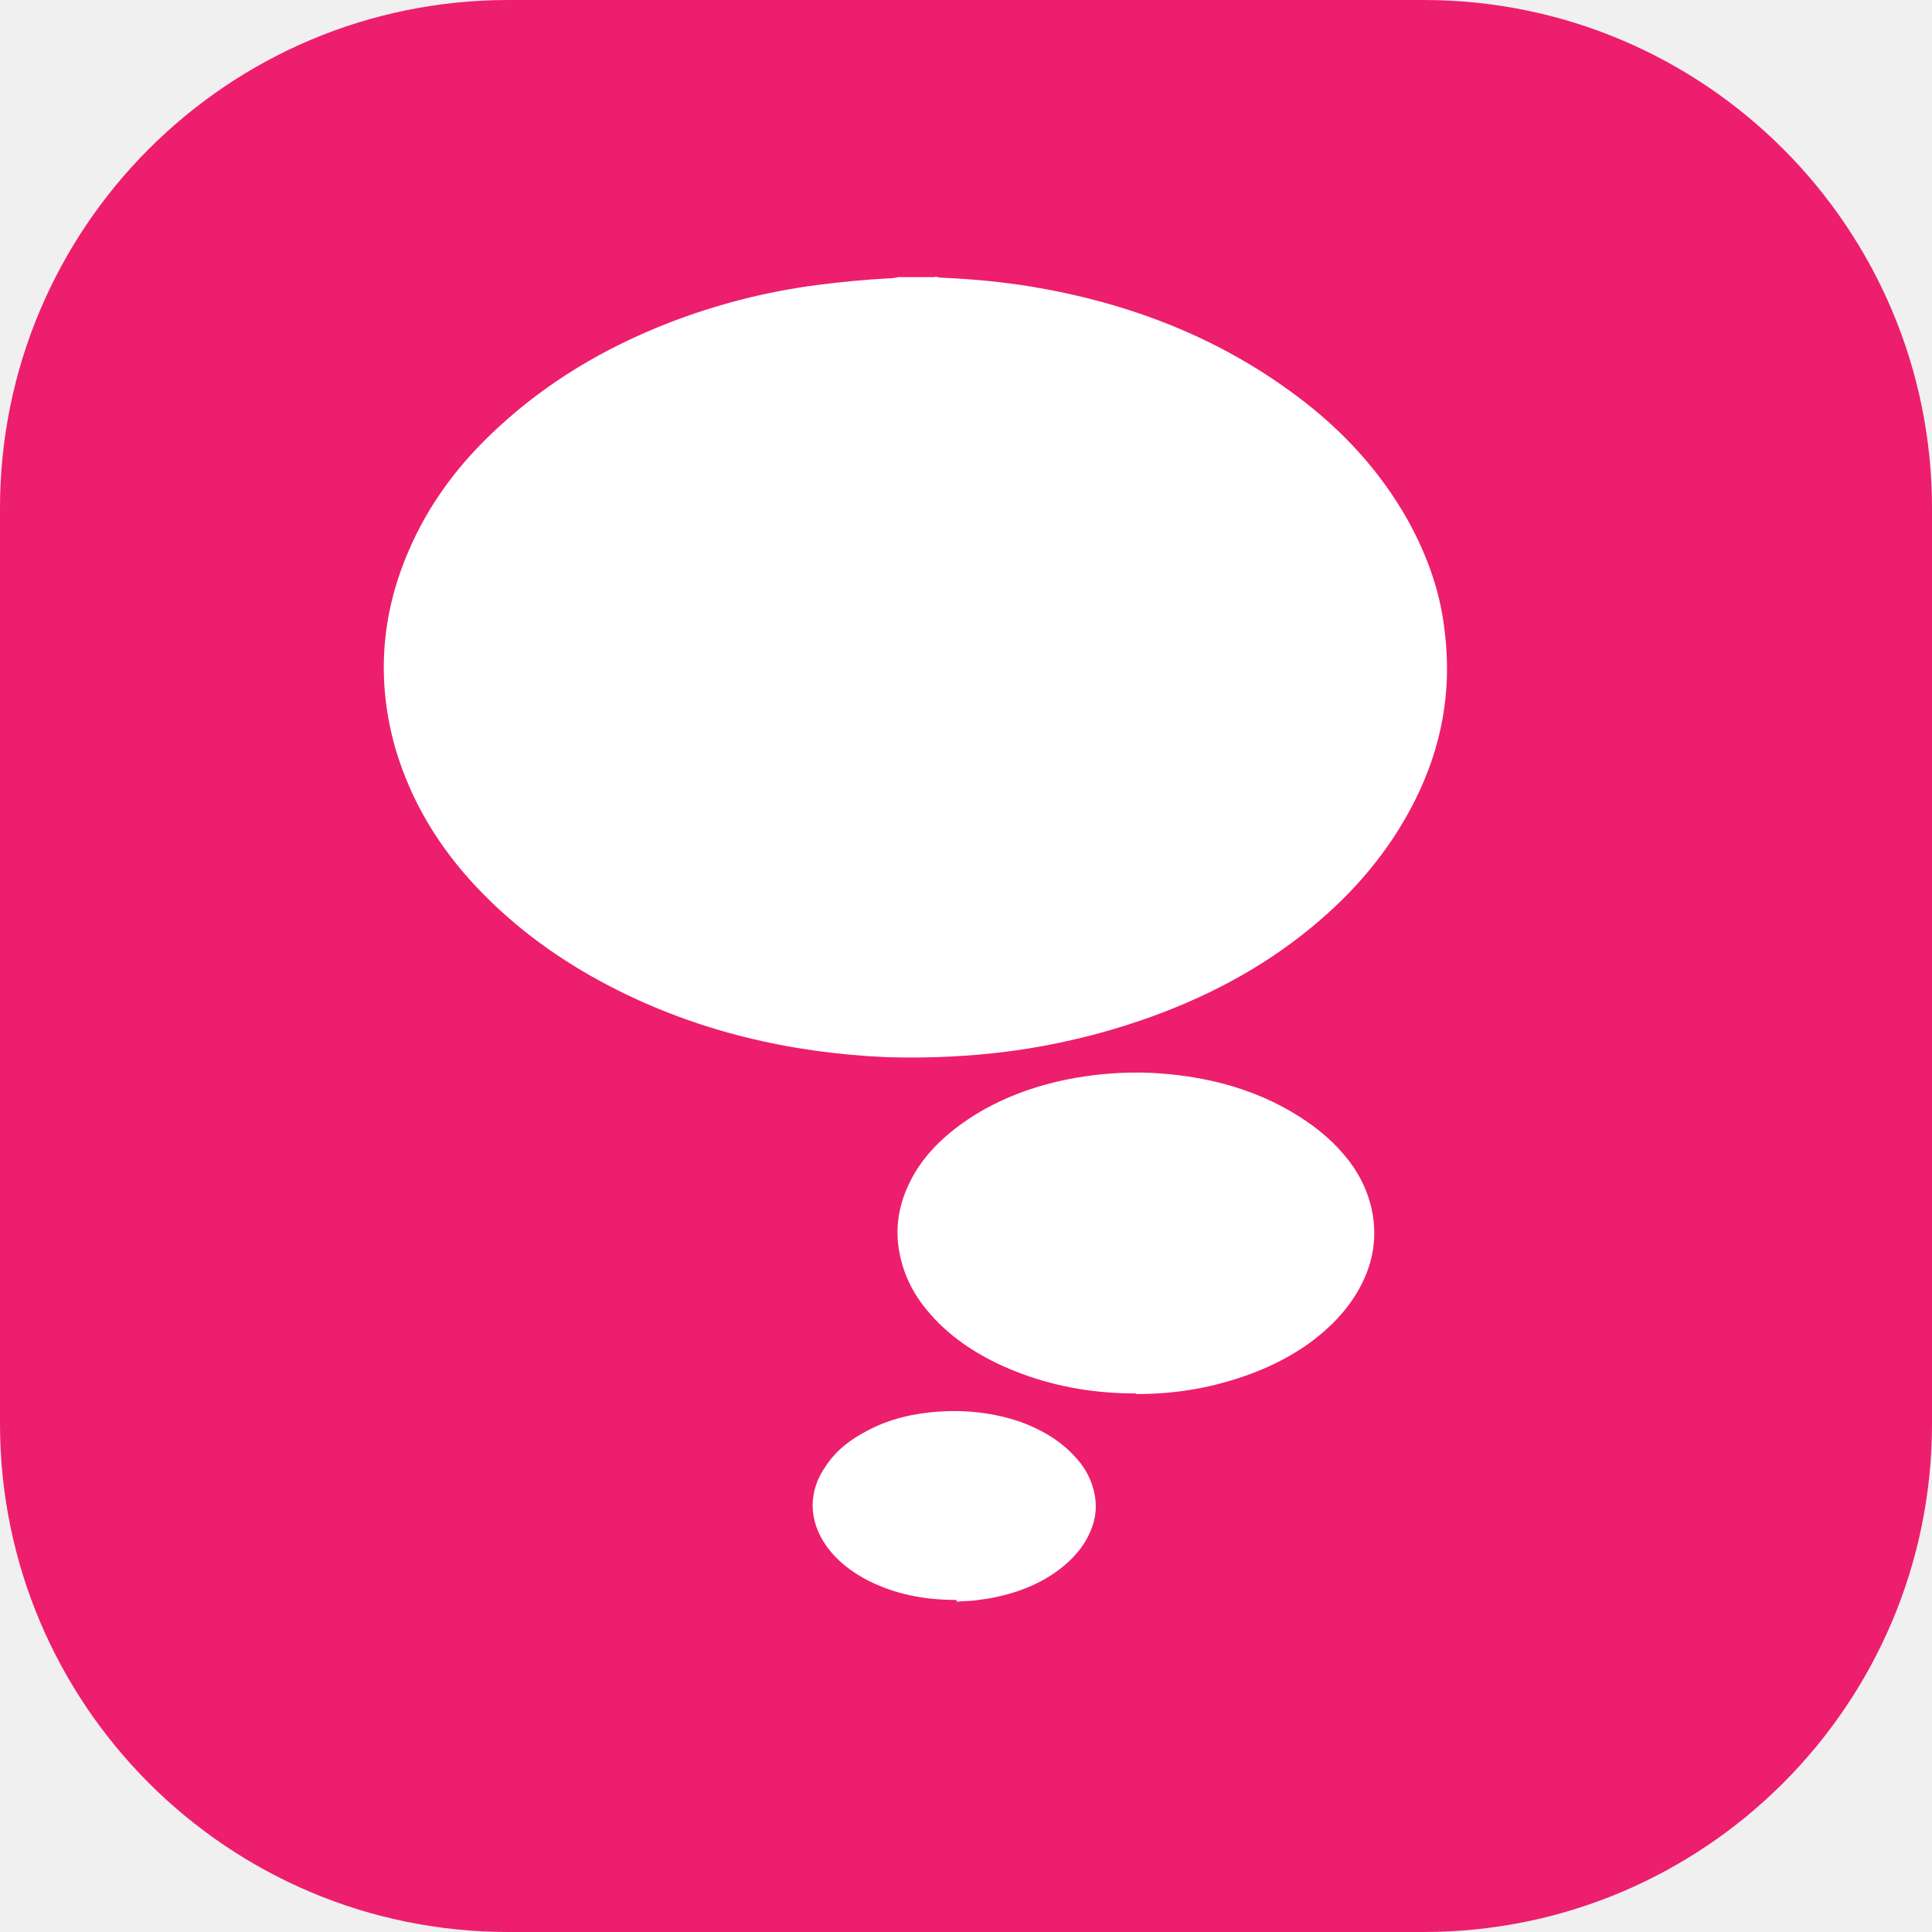
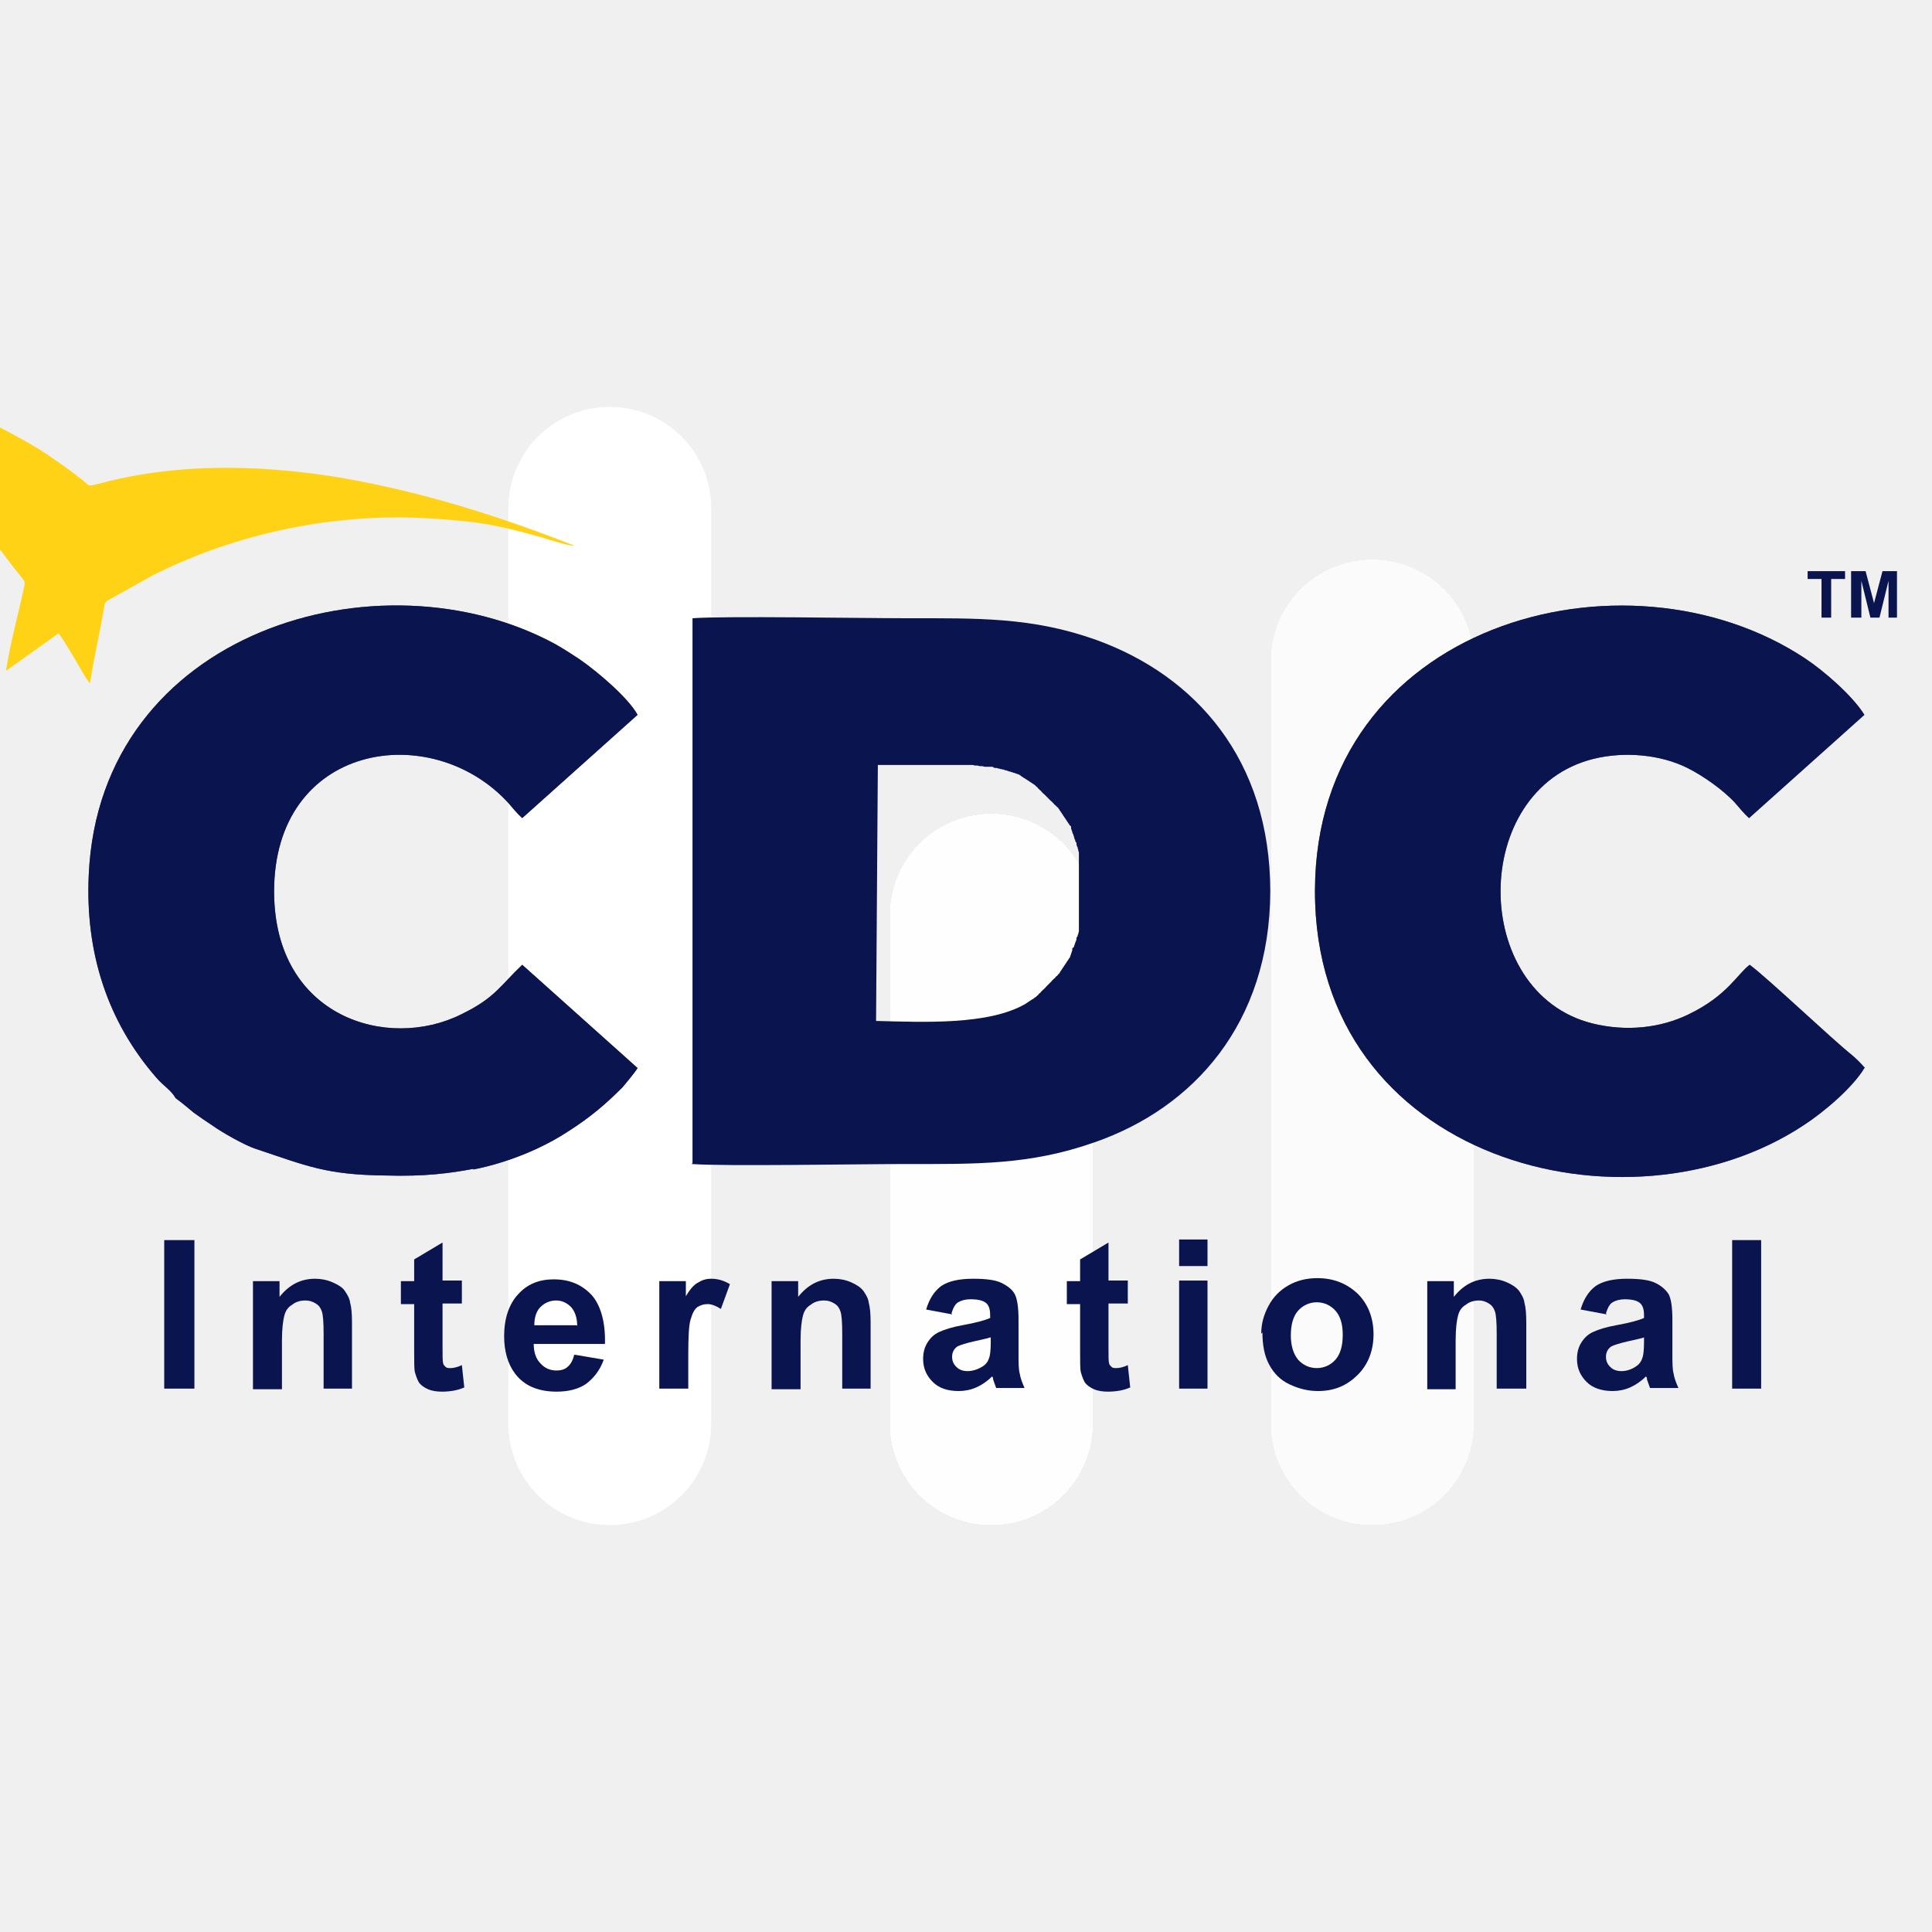
<svg xmlns="http://www.w3.org/2000/svg" id="Layer_1" version="1.1" viewBox="0 0 32 32">
  <defs>
    <style>
      .st0 {
-         fill: #ed1e6d;
+         fill: #58595b;
      }

-       .st1, .st2, .st3, .st4 {
+       .st0, .st1, .st2 {
+         fill-rule: evenodd;
+       }
+ 
+       .st1 {
+         fill: #ffd215;
+       }
+ 
+       .st3, .st4, .st5 {
        fill: #fff;
      }

-       .st2 {
-         fill-rule: evenodd;
-       }
- 
-       .st3 {
+       .st4 {
        fill-opacity: .9;
      }

-       .st4 {
+       .st2 {
+         fill: #0a144e;
+       }
+ 
+       .st5 {
        fill-opacity: .7;
      }
    </style>
  </defs>
-   <path class="st1" d="M8.42,8.42c0-.93.75-1.68,1.68-1.68s1.68.75,1.68,1.68v15.16c0,.93-.75,1.68-1.68,1.68s-1.68-.75-1.68-1.68v-15.16Z" />
-   <path class="st3" d="M14.74,15.16c0-.93.75-1.68,1.68-1.68s1.68.75,1.68,1.68v8.42c0,.93-.75,1.68-1.68,1.68s-1.68-.75-1.68-1.68v-8.42Z" shape-rendering="crispEdges" />
-   <path class="st4" d="M21.05,10.95c0-.93.75-1.68,1.68-1.68s1.68.75,1.68,1.68v12.63c0,.93-.75,1.68-1.68,1.68s-1.68-.75-1.68-1.68v-12.63Z" shape-rendering="crispEdges" />
+   <path class="st3" d="M8.42,8.42c0-.93.75-1.68,1.68-1.68s1.68.75,1.68,1.68v15.16c0,.93-.75,1.68-1.68,1.68s-1.68-.75-1.68-1.68v-15.16Z" />
+   <path class="st4" d="M14.74,15.16c0-.93.75-1.68,1.68-1.68s1.68.75,1.68,1.68v8.42c0,.93-.75,1.68-1.68,1.68s-1.68-.75-1.68-1.68v-8.42Z" shape-rendering="crispEdges" />
+   <path class="st5" d="M21.05,10.95c0-.93.75-1.68,1.68-1.68s1.68.75,1.68,1.68v12.63c0,.93-.75,1.68-1.68,1.68s-1.68-.75-1.68-1.68v-12.63Z" shape-rendering="crispEdges" />
  <g>
-     <path class="st0" d="M0,8.42C0,3.77,3.77,0,8.42,0h15.16C28.23,0,32,3.77,32,8.42v15.16c0,4.65-3.77,8.42-8.42,8.42h-15.16c-4.65,0-8.42-3.77-8.42-8.42v-15.16Z" />
-     <path class="st2" d="M15.49,4.58s.07.02.11.02c.5.02,1.01.07,1.5.15,1.6.27,3.07.83,4.38,1.81.75.56,1.38,1.24,1.84,2.06.32.58.54,1.19.61,1.85.12.97-.05,1.9-.49,2.78-.42.84-1.01,1.53-1.73,2.12-.84.69-1.79,1.18-2.81,1.53-.7.24-1.42.41-2.16.51-.68.09-1.36.12-2.05.1-1.61-.07-3.15-.43-4.58-1.17-.83-.43-1.58-.97-2.22-1.65-.62-.66-1.08-1.41-1.34-2.29-.32-1.12-.24-2.22.22-3.28.34-.79.84-1.45,1.47-2.03.83-.77,1.78-1.33,2.83-1.74.8-.31,1.62-.52,2.47-.63.39-.05.79-.09,1.19-.11.05,0,.1-.01.15-.02h.61,0Z" />
-     <path class="st2" d="M18.81,23.08c-.82,0-1.6-.16-2.34-.52-.42-.21-.8-.48-1.1-.84-.24-.28-.4-.6-.47-.96-.08-.4-.02-.79.16-1.16.2-.42.52-.74.9-1.01.5-.35,1.06-.57,1.66-.7.48-.1.96-.14,1.45-.12.76.04,1.49.2,2.17.56.37.2.71.44.99.76.24.27.41.58.49.94.1.47.02.91-.21,1.32-.2.36-.48.64-.8.88-.51.37-1.08.59-1.68.73-.4.09-.8.13-1.21.13" />
-     <path class="st2" d="M15.84,26.5c-.55,0-1.02-.1-1.46-.32-.27-.14-.51-.32-.69-.57-.3-.42-.31-.91-.01-1.33.17-.26.41-.44.68-.58.37-.2.77-.29,1.19-.32.46-.03.91.02,1.35.17.33.12.63.29.87.54.2.2.33.44.37.72.03.22-.01.42-.11.62-.09.19-.23.35-.39.49-.33.28-.72.44-1.13.53-.12.03-.25.04-.37.06-.11.01-.23.01-.29.02" />
+     <path class="st0" d="M30.89,17.69c-.07-.08-.13-.14-.21-.21-.34-.27-1.39-1.27-1.7-1.5-.21.16-.37.51-1.01.82-.47.23-1.04.29-1.6.15-2.02-.51-2.03-3.87.02-4.38.52-.13,1.12-.07,1.56.15.26.13.6.37.79.58.07.08.15.18.23.25l1.91-1.71c-.19-.31-.67-.73-.99-.94-2.97-1.96-8.1-.58-8.11,3.85-.01,4.49,5.18,5.81,8.09,3.89.34-.22.82-.63,1.01-.95" />
+     <path class="st0" d="M7.84,19.37c.17-.03.9-.19,1.57-.63.36-.23.61-.44.9-.73.05-.06.21-.25.25-.32l-1.91-1.71c-.36.34-.45.55-1.01.82-1.22.61-3.09.05-3.1-2.02-.01-2.47,2.6-2.88,3.88-1.48.08.09.13.16.23.25l1.91-1.71c-.15-.28-.67-.72-.96-.92-.12-.08-.26-.17-.4-.25-2.91-1.58-7.55-.22-7.73,3.82-.06,1.29.31,2.43,1.12,3.36.12.14.24.2.32.34.11.08.19.15.3.24.11.08.2.14.32.22.14.1.52.32.71.38.84.28,1.16.43,2.15.44.65.02,1.08-.04,1.45-.11" />
+     <path class="st2" d="M30.66,10.23v-.77h.24l.14.53.14-.53h.24v.77h-.14v-.61l-.15.61h-.15l-.15-.61v.61h-.14ZM30.17,10.23v-.64h-.23v-.13h.62v.13h-.23v.64h-.16Z" />
+     <path class="st2" d="M14.51,16.91c.8.02,1.86.07,2.47-.28l.03-.02.03-.02.03-.02s.02-.01.03-.02c.01,0,.02-.01.03-.02l.03-.02.02-.02s.02-.01.02-.02l.02-.02s.02-.01.02-.02l.02-.02.02-.02s.02-.01.02-.02c0,0,.02-.01.02-.02l.02-.02s.01-.01.02-.02c0,0,.01-.01.02-.02l.02-.02.02-.02s.01-.02.02-.02c0,0,.01-.02.02-.02l.02-.02s.01-.02.02-.02l.02-.02s.01-.02.02-.02c0,0,.01-.02.02-.03,0-.01.01-.02.02-.03,0-.01.01-.02.02-.03,0-.01.01-.02.02-.03,0-.01.01-.02.02-.03,0-.01.01-.02.02-.03,0-.01.01-.02.02-.03,0-.01.01-.02.02-.03,0-.01.01-.02.02-.03,0-.01.01-.02.01-.03,0-.01.01-.02.01-.03,0-.01.01-.02.01-.03s.01-.02.01-.03v-.03s.02-.02.03-.03c0-.01,0-.02.01-.03,0-.01,0-.02.01-.03h0s0-.02.01-.03,0-.02.01-.03v-.03s.02-.02.02-.03c0-.01,0-.02.01-.03,0-.01,0-.02.01-.04,0-.01,0-.02,0-.04,0-.01,0-.02,0-.04,0-.01,0-.02,0-.04v-.04h0s0-.03,0-.04h0s0-.03,0-.04h0s0-.03,0-.04c0-.01,0-.03,0-.04s0-.03,0-.04v-.04s0-.03,0-.04,0-.03,0-.04c0-.01,0-.03,0-.04h0v-.13h0v-.13s0-.03,0-.04c0-.01,0-.03,0-.04v-.04s0-.03,0-.04,0-.03,0-.04,0-.03,0-.04,0-.03,0-.04c0-.01,0-.03,0-.04h0s0-.03,0-.04h0s0-.03,0-.04c0-.01,0-.02,0-.04h0s0-.02,0-.04c0-.01,0-.02,0-.04,0-.01,0-.02-.01-.04,0-.01,0-.02-.01-.04,0-.01,0-.02-.01-.03s0-.02-.01-.03v-.03s-.02-.02-.02-.03c0-.01,0-.02-.01-.03s0-.02-.01-.03c0-.01,0-.02-.01-.03,0-.01,0-.02-.01-.03h0s-.01-.02-.01-.03c0-.01-.01-.02-.01-.03,0-.01-.01-.02-.01-.03v-.03s-.02-.02-.03-.03c0-.01-.01-.02-.02-.03,0-.01-.01-.02-.02-.03,0-.01-.01-.02-.02-.03,0-.01-.01-.02-.02-.03,0-.01-.01-.02-.02-.03,0-.01-.01-.02-.02-.03,0-.01-.01-.02-.02-.03,0-.01-.01-.02-.02-.03,0-.01-.01-.02-.02-.03,0-.01-.01-.02-.02-.02,0,0-.01-.02-.02-.02,0,0-.01-.02-.02-.02s-.01-.02-.02-.02c0,0-.01-.02-.02-.02h0s-.01-.02-.02-.02c0,0-.01-.01-.02-.02,0,0-.01-.01-.02-.02l-.02-.02h0s-.01-.01-.02-.02c0,0-.01-.01-.02-.02l-.02-.02s-.02-.01-.02-.02c0,0-.02-.01-.02-.02l-.02-.02s-.02-.01-.02-.02c0,0-.02-.01-.02-.02l-.02-.02h0s-.02-.01-.02-.02l-.03-.02-.03-.02-.03-.02-.03-.02-.03-.02s-.02-.01-.03-.02c-.01,0-.02-.01-.03-.02-.01,0-.02-.01-.03-.02h0s-.02-.01-.03-.02c-.01,0-.02-.01-.03-.01-.01,0-.02-.01-.03-.01h0s-.02-.01-.03-.01c-.01,0-.02-.01-.03-.01-.01,0-.02-.01-.03-.01-.01,0-.02,0-.03-.01h0s-.02,0-.03-.01c-.01,0-.02,0-.04-.01s-.02,0-.04-.01h0s-.02,0-.04-.01c-.01,0-.02,0-.04-.01h-.04s-.02-.02-.04-.02c-.01,0-.02,0-.04,0-.01,0-.03,0-.04,0h-.04s-.04-.01-.04-.01h-.04s-.04-.01-.04-.01h-.04s-.04-.01-.04-.01h-.04s-.04,0-.04,0h-.04s-.04,0-.04,0h-.04s-.04,0-.04,0h-.04s-.04,0-.04,0h-.04s-.04,0-.04,0h-.04s-.04,0-.04,0h-1.09l-.03,4.3h0ZM11.46,19.28c.53.04,2.79,0,3.51,0,1.2,0,2.08.02,3.16-.36,1.64-.57,2.9-1.97,2.91-4.15,0-2.2-1.25-3.58-2.88-4.17-1.06-.38-1.96-.36-3.15-.36-.72,0-3.01-.04-3.54,0v9.02h0Z" />
+     <path class="st2" d="M30.89,17.69c-.07-.08-.13-.14-.21-.21-.34-.27-1.39-1.27-1.7-1.5-.21.16-.37.51-1.01.82-.47.23-1.04.29-1.6.15-2.02-.51-2.03-3.87.02-4.38.52-.13,1.12-.07,1.56.15.26.13.6.37.79.58.07.08.15.18.23.25l1.91-1.71c-.19-.31-.67-.73-.99-.94-2.97-1.96-8.1-.58-8.11,3.85-.01,4.49,5.18,5.81,8.09,3.89.34-.22.82-.63,1.01-.95" />
+     <path class="st2" d="M7.84,19.37c.17-.03.9-.19,1.57-.63.36-.23.61-.44.9-.73.05-.06.21-.25.25-.32l-1.91-1.71c-.36.34-.45.55-1.01.82-1.22.61-3.09.05-3.1-2.02-.01-2.47,2.6-2.88,3.88-1.48.08.09.13.16.23.25l1.91-1.71c-.15-.28-.67-.72-.96-.92-.12-.08-.26-.17-.4-.25-2.91-1.58-7.55-.22-7.73,3.82-.06,1.29.31,2.43,1.12,3.36.12.14.24.2.32.34.11.08.19.15.3.24.11.08.2.14.32.22.14.1.52.32.71.38.84.28,1.16.43,2.15.44.65.02,1.08-.04,1.45-.11" />
+     <path class="st1" d="M-6.44,5.78c.43.05.95.1,1.37.19.42.09.82.21,1.21.36.96.35,1.74.83,2.48,1.4l.42.36c.13.14.27.24.4.38l.37.41c.14.14.38.48.52.65.1.12.09.1.05.28-.09.41-.22.89-.28,1.3l.87-.62c.09.11.35.56.44.72l.08.11c.06-.39.15-.78.22-1.18.03-.14,0-.16.12-.22l.68-.38c1.39-.71,3.06-1.06,4.66-.95.79.05,1.08.11,1.8.31.13.04.43.14.55.14-1.25-.49-2.48-.88-3.83-1.12-2.65-.45-4.07.13-4.19.12-.05,0-.07-.04-.1-.06-.03-.03-.05-.04-.09-.07-.17-.14-.53-.39-.73-.51-1.51-.89-2.94-1.26-4.71-1.49-.36-.05-.75-.1-1.11-.12l-1.2-.03h0Z" />
+     <polygon class="st2" points="2.72 20.54 3.22 20.54 3.22 23 2.72 23 2.72 20.54 2.72 20.54" />
+     <path class="st2" d="M5.84,23h-.48v-.91c0-.19-.01-.32-.03-.37-.02-.06-.05-.1-.1-.13-.05-.03-.1-.05-.17-.05-.08,0-.16.02-.22.07-.07.04-.11.1-.13.18-.02.07-.04.21-.04.41v.81h-.48v-1.79h.44v.26c.16-.2.35-.3.59-.3.1,0,.2.02.29.06.09.04.16.08.2.14.04.06.08.12.09.2.02.07.03.18.03.32v1.1h0Z" />
+     <path class="st2" d="M7.65,21.21v.38h-.32v.73c0,.15,0,.23.01.26,0,.02.02.04.04.06.02.02.05.02.08.02.04,0,.11-.01.19-.05l.04.37c-.11.05-.24.07-.37.07-.08,0-.16-.01-.23-.04-.07-.03-.12-.07-.15-.11-.03-.05-.05-.11-.07-.18-.01-.05-.01-.17-.01-.34v-.78h-.22v-.38h.22v-.36l.47-.28v.63h.32Z" />
+     <path class="st2" d="M9.56,21.96c0-.14-.04-.24-.1-.31-.07-.07-.15-.11-.25-.11-.1,0-.19.04-.26.11-.07.07-.1.18-.1.3h.7ZM9.53,22.44l.47.08c-.06.17-.16.3-.29.4-.13.09-.3.13-.49.13-.31,0-.54-.1-.69-.3-.12-.16-.18-.37-.18-.62,0-.29.08-.53.23-.69.15-.17.35-.25.59-.25.27,0,.47.09.63.26.15.17.23.45.22.81h-1.18c0,.14.04.25.11.32.07.08.16.12.27.12.07,0,.14-.02.18-.06.05-.04.09-.11.11-.2h0Z" />
+     <path class="st2" d="M11.39,23h-.47v-1.78h.44v.25c.07-.12.14-.2.21-.23.06-.04.13-.06.21-.06.11,0,.21.03.31.09l-.15.41c-.08-.05-.15-.08-.22-.08s-.12.02-.17.05c-.05.04-.08.1-.11.2-.03.09-.04.29-.04.6v.55h0Z" />
+     <path class="st2" d="M14.43,23h-.48v-.91c0-.19-.01-.32-.03-.37-.02-.06-.05-.1-.1-.13-.05-.03-.1-.05-.17-.05-.08,0-.16.02-.22.07-.07.04-.11.1-.13.18-.02.07-.04.21-.04.41v.81h-.48v-1.79h.44v.26c.16-.2.35-.3.59-.3.1,0,.2.02.29.06.09.04.15.08.2.14.04.06.08.12.09.2.02.07.03.18.03.32v1.1h0Z" />
+     <path class="st2" d="M16.41,22.15c-.06.02-.16.04-.29.07-.13.03-.22.06-.26.08-.06.04-.09.1-.09.17s.02.12.07.17c.05.05.11.07.19.07.08,0,.17-.03.25-.08.06-.04.09-.09.11-.16.01-.04.02-.12.02-.23v-.09h0ZM15.77,21.77l-.43-.08c.05-.17.13-.3.25-.39.12-.08.29-.12.53-.12.21,0,.37.02.47.07.1.05.18.11.22.19.04.08.06.22.06.42v.55c0,.16,0,.27.02.34.01.07.04.15.08.24h-.47s-.03-.08-.05-.14c0-.03-.01-.05-.02-.05-.08.08-.17.14-.26.18-.09.04-.19.06-.29.06-.19,0-.33-.05-.43-.15-.1-.1-.16-.22-.16-.38,0-.1.02-.19.07-.27.05-.08.11-.14.2-.18.09-.04.21-.08.38-.11.22-.04.37-.08.46-.12v-.05c0-.09-.02-.16-.07-.2-.05-.04-.13-.06-.26-.06-.08,0-.15.02-.2.05-.05.03-.08.09-.11.18h0Z" />
+     <path class="st2" d="M18.68,21.21v.38h-.32v.73c0,.15,0,.23.01.26,0,.02.02.04.04.06.02.02.05.02.08.02.04,0,.11-.01.19-.05l.04.37c-.11.05-.24.07-.37.07-.08,0-.16-.01-.23-.04-.07-.03-.12-.07-.15-.11-.03-.05-.05-.11-.07-.18-.01-.05-.01-.17-.01-.34v-.78h-.22v-.38h.22v-.36l.47-.28v.63h.32Z" />
+     <path class="st2" d="M19.53,23v-1.79h.47v1.79h-.47ZM19.53,20.97v-.44h.47v.44h-.47Z" />
+     <path class="st2" d="M21.38,22.11c0,.18.04.31.12.41.08.09.19.14.31.14s.23-.05.31-.14c.08-.09.12-.23.12-.41s-.04-.31-.12-.4c-.08-.09-.19-.14-.31-.14s-.23.05-.31.14c-.08.09-.12.23-.12.41M20.89,22.09c0-.16.04-.31.12-.46.08-.15.19-.26.33-.34.14-.08.3-.12.48-.12.27,0,.49.09.67.26.17.17.26.4.26.67s-.09.5-.26.67c-.18.18-.39.27-.66.27-.17,0-.32-.04-.47-.11-.15-.07-.26-.18-.34-.33-.08-.15-.11-.33-.11-.53h0Z" />
+     <path class="st2" d="M25.26,23h-.47v-.91c0-.19-.01-.32-.03-.37-.02-.06-.05-.1-.1-.13-.05-.03-.1-.05-.16-.05-.08,0-.16.02-.22.07-.07.04-.11.1-.13.18-.02.07-.04.21-.04.41v.81h-.47v-1.79h.44v.26c.16-.2.35-.3.59-.3.1,0,.2.02.29.06.09.04.15.08.2.14.04.06.08.12.09.2.02.07.03.18.03.32v1.1h0Z" />
+     <path class="st2" d="M27.24,22.15c-.06.02-.16.04-.29.07-.13.03-.22.06-.26.08-.06.04-.09.1-.09.17s.02.12.07.17c.05.05.11.07.19.07.08,0,.17-.03.24-.08.06-.04.09-.09.11-.16.01-.04.02-.12.02-.23v-.09h0ZM26.61,21.77l-.43-.08c.05-.17.13-.3.25-.39.12-.08.29-.12.52-.12.21,0,.37.02.47.07.1.05.17.11.22.19.04.08.06.22.06.42v.55c0,.16,0,.27.02.34.01.07.04.15.08.24h-.47s-.03-.08-.05-.14c0-.03-.01-.05-.02-.05-.08.08-.17.14-.26.18-.09.04-.19.06-.29.06-.18,0-.33-.05-.43-.15-.1-.1-.16-.22-.16-.38,0-.1.02-.19.07-.27.05-.08.11-.14.2-.18.09-.04.21-.08.38-.11.22-.04.37-.08.46-.12v-.05c0-.09-.02-.16-.07-.2-.05-.04-.13-.06-.25-.06-.08,0-.15.02-.2.05-.05.03-.08.09-.11.18h0Z" />
+     <polygon class="st2" points="28.69 20.54 29.17 20.54 29.17 23 28.69 23 28.69 20.54 28.69 20.54" />
  </g>
</svg>
